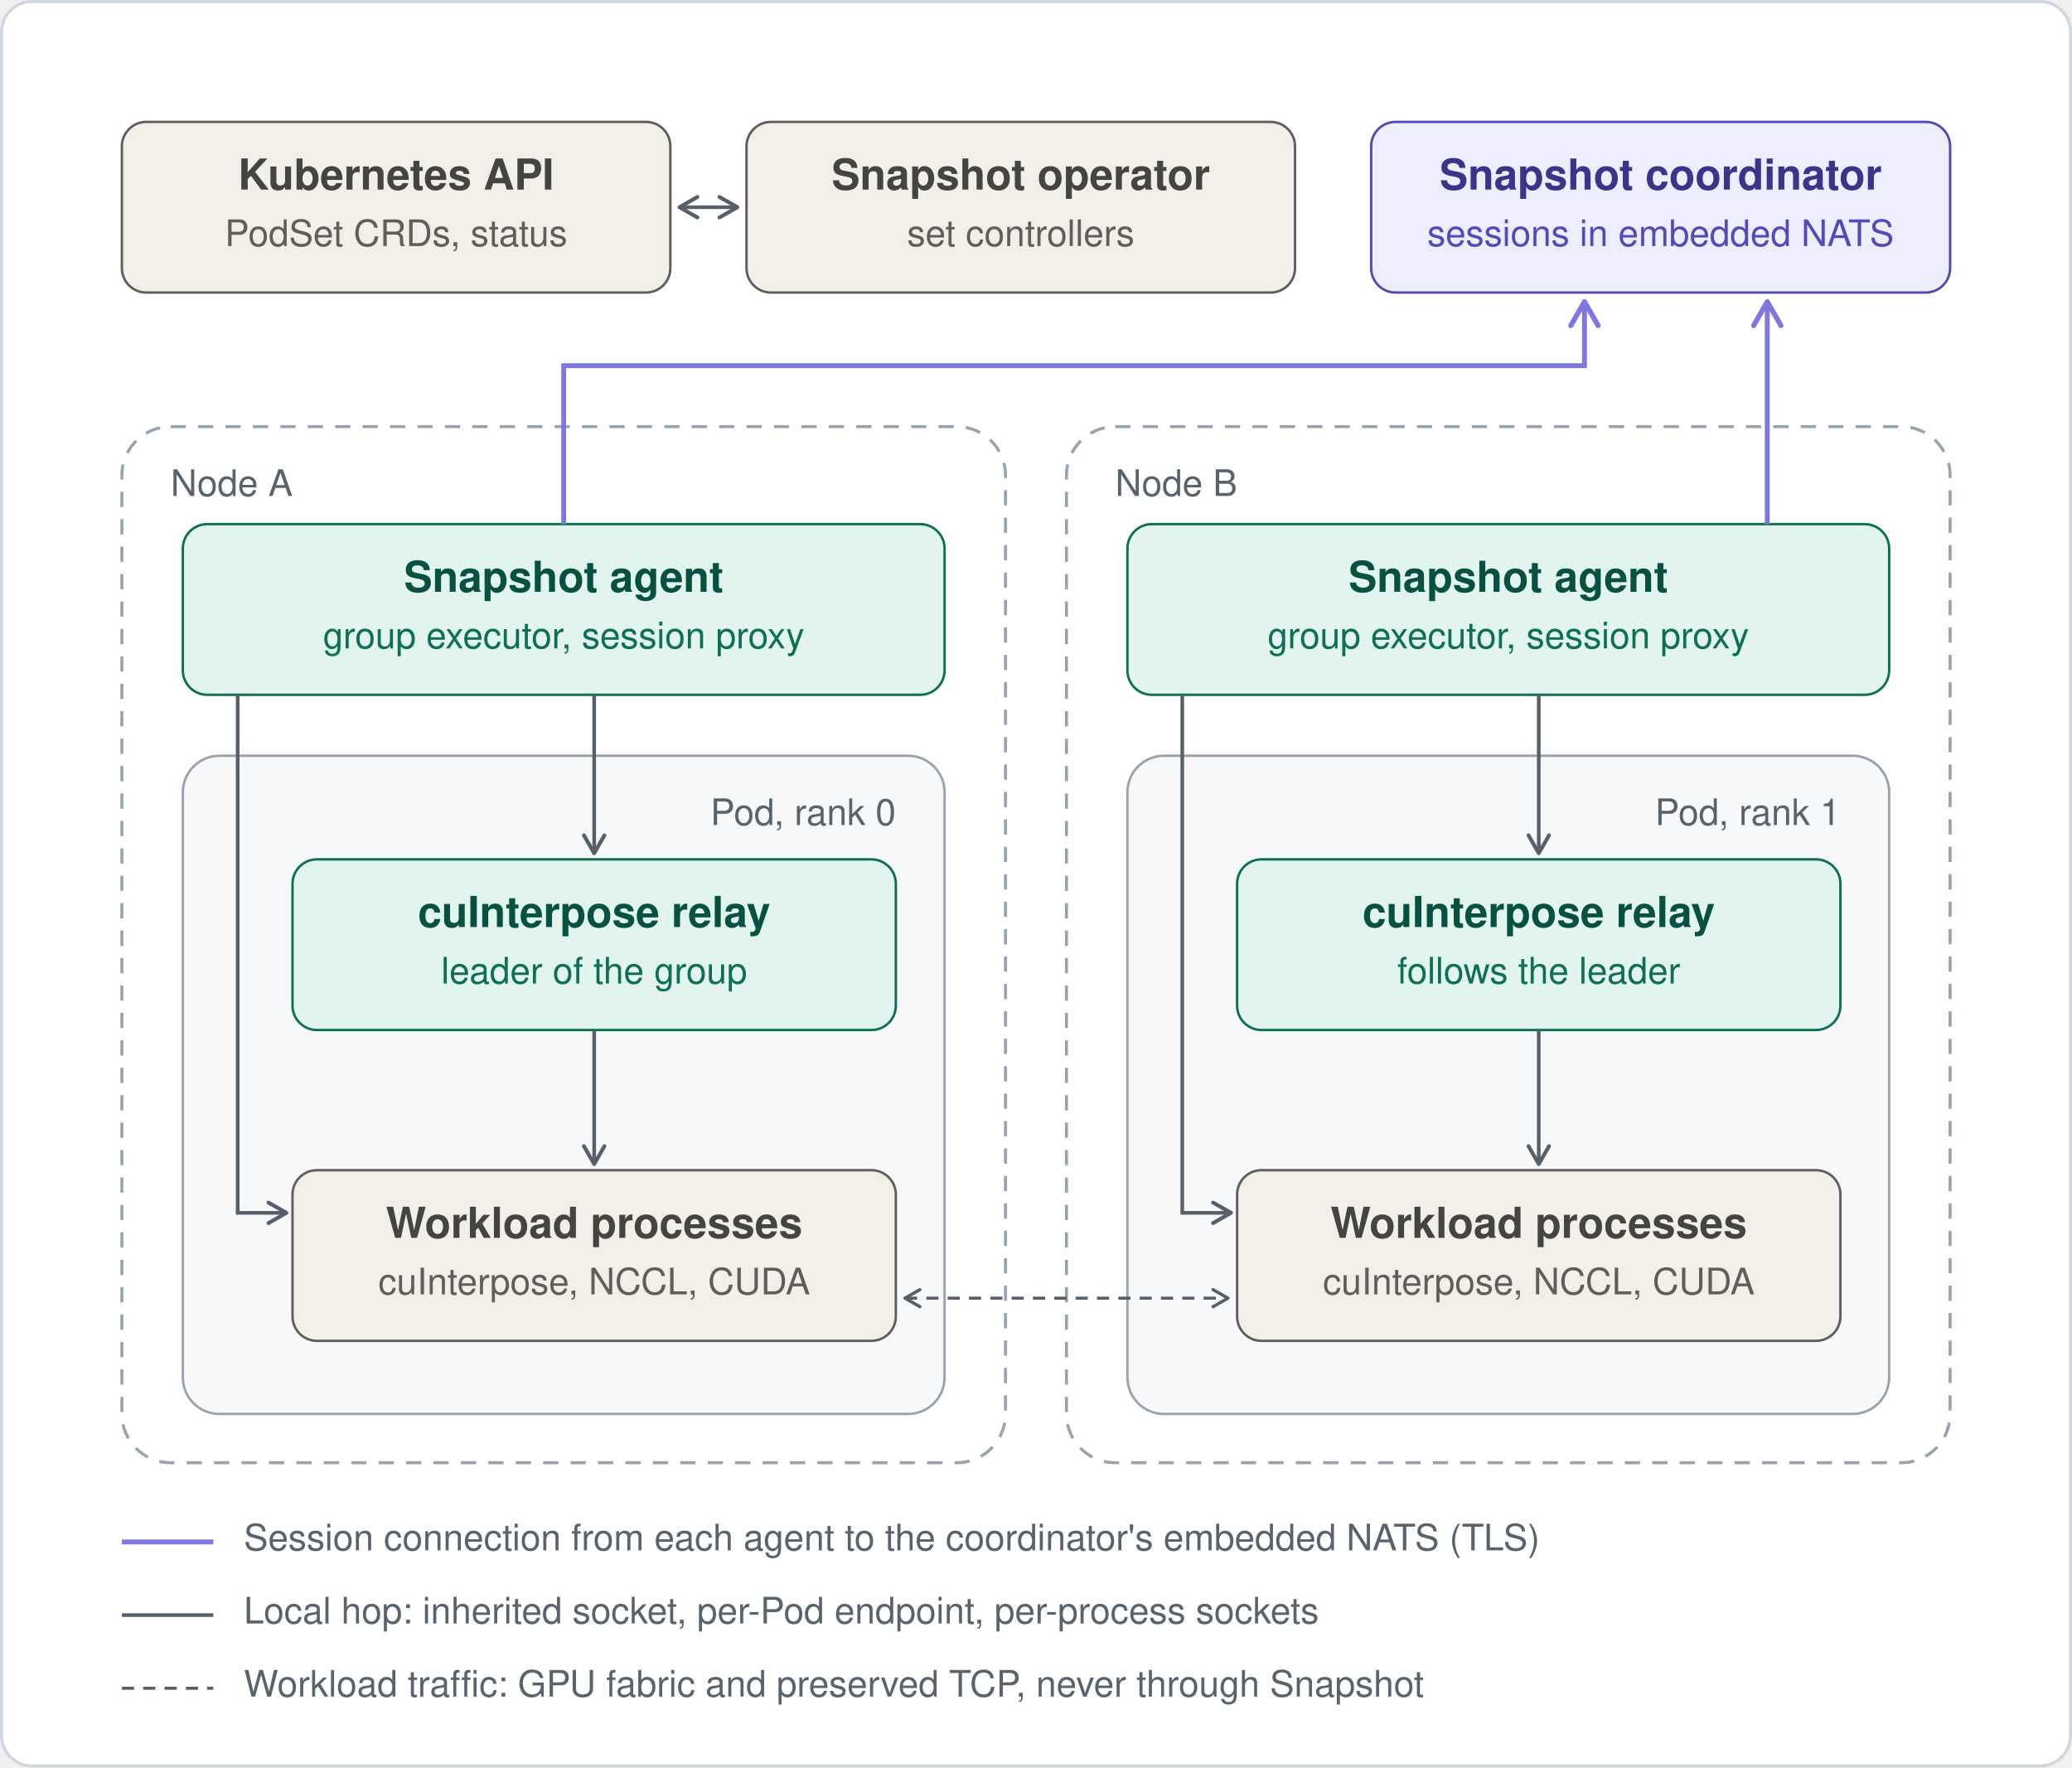
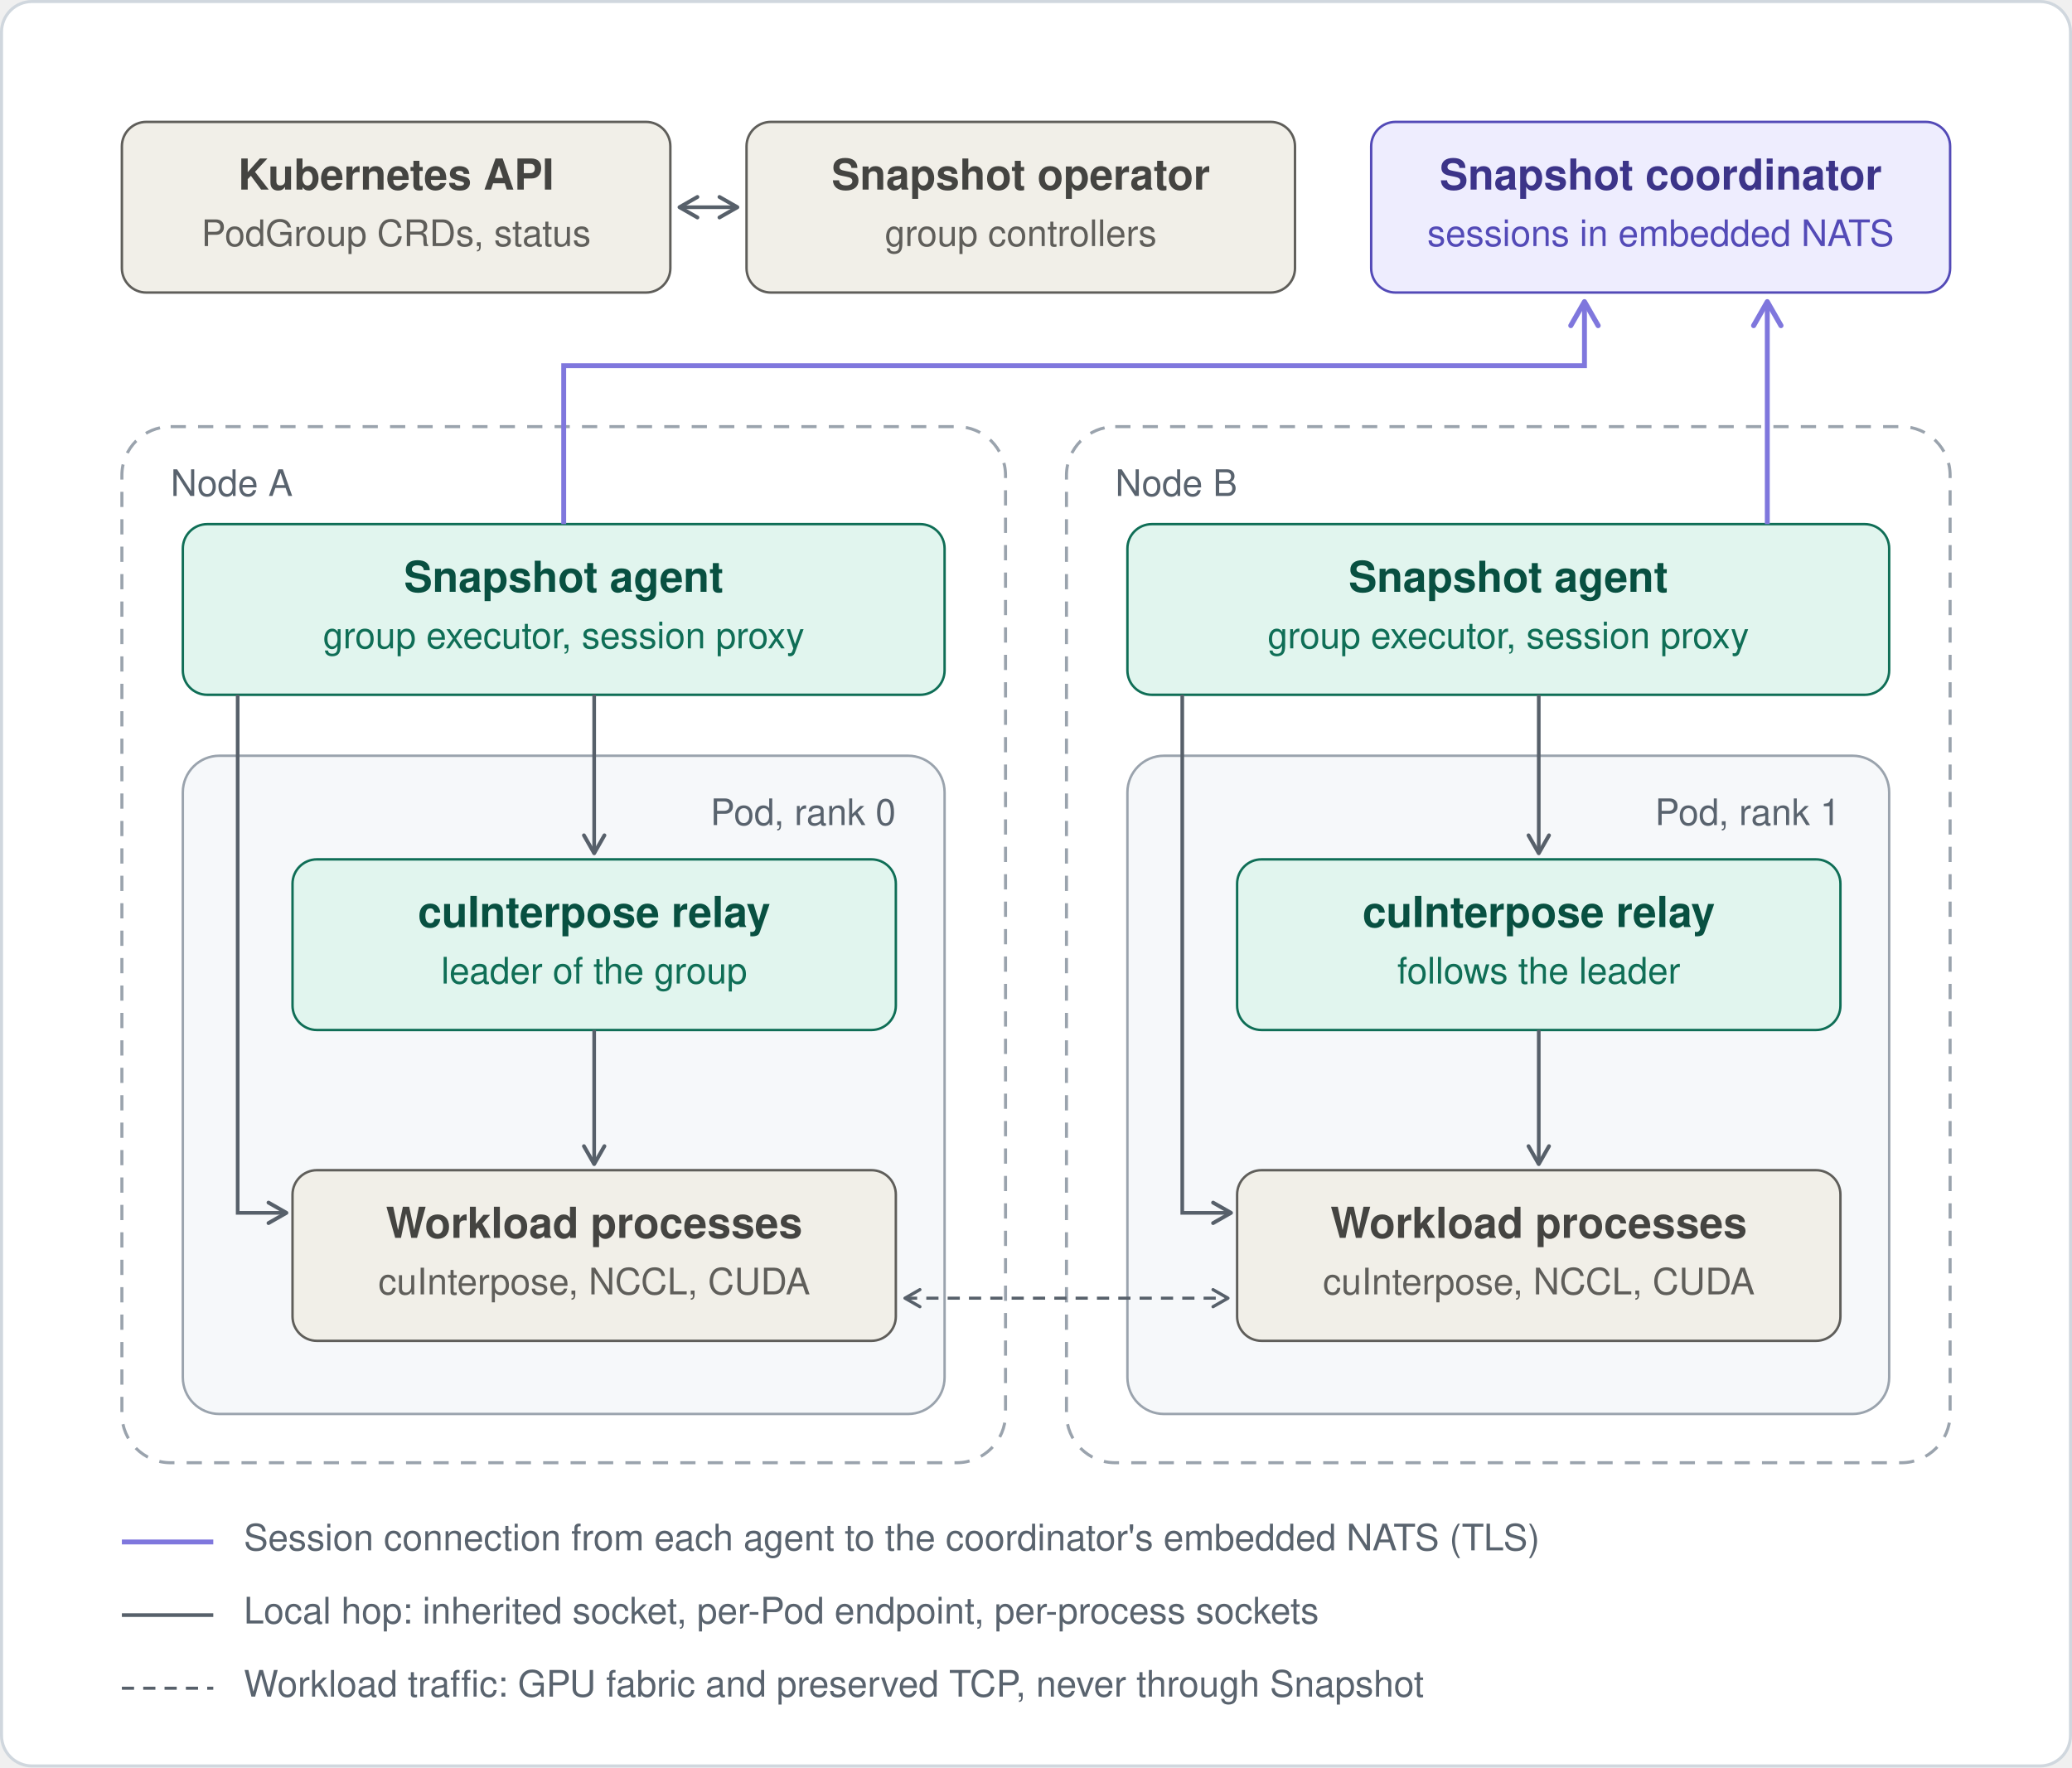
<svg xmlns="http://www.w3.org/2000/svg" width="680" height="580" viewBox="0 0 680 580" role="img" aria-labelledby="title desc">
  <style>
text{font-family:Helvetica,Arial,"Liberation Sans",sans-serif}
.bg{fill:#ffffff;stroke:#d0d7de}
.tx{fill:#1f2328}.tm{fill:#59636e}
.life{stroke:#c3c9d0}.arw{stroke:#57606a}.arwp{stroke:#7F77DD}
.ahp{stroke:#57606a;fill:none}.ahpp{stroke:#7F77DD;fill:none}
.frm{stroke:#9aa3ad;fill:none}.tag{fill:#f6f8fa;stroke:#9aa3ad}.tagt{fill:#424a53}
.note{fill:#f6f8fa;stroke:#c3c9d0}.notet{fill:#424a53}
.rnd{fill:#E1F5EE;fill-opacity:.55;stroke:#5DCAA5}.rndtag{fill:#E1F5EE;stroke:#1D9E75}.rndt{fill:#085041}
.cont{fill:none;stroke:#9aa3ad}.neutral{fill:#f6f8fa;stroke:#9aa3ad}
.k-p{fill:#EEEDFE;stroke:#534AB7}.k-p-t{fill:#3C3489}.k-p-s{fill:#534AB7}
.k-t{fill:#E1F5EE;stroke:#0F6E56}.k-t-t{fill:#085041}.k-t-s{fill:#0F6E56}
.k-g{fill:#F1EFE8;stroke:#5F5E5A}.k-g-t{fill:#444441}.k-g-s{fill:#5F5E5A}
.k-a{fill:#FAEEDA;stroke:#854F0B}.k-a-t{fill:#633806}.k-a-s{fill:#854F0B}
.k-r{fill:#FCEBEB;stroke:#A32D2D}.k-r-t{fill:#791F1F}.k-r-s{fill:#A32D2D}
.dot{fill:#1f2328}
@media (prefers-color-scheme: dark){
.bg{fill:#0d1117;stroke:#30363d}
.tx{fill:#e6edf3}.tm{fill:#9198a1}
.life{stroke:#3d444d}.arw{stroke:#9198a1}.ahp{stroke:#9198a1}
.frm{stroke:#57606a}.tag{fill:#151b23;stroke:#57606a}.tagt{fill:#d1d7e0}
.note{fill:#151b23;stroke:#3d444d}.notet{fill:#d1d7e0}
.rnd{fill:#085041;fill-opacity:.35;stroke:#1D9E75}.rndtag{fill:#085041;stroke:#5DCAA5}.rndt{fill:#E1F5EE}
.cont{stroke:#57606a}.neutral{fill:#151b23;stroke:#57606a}
.k-p{fill:#3C3489;stroke:#AFA9EC}.k-p-t{fill:#EEEDFE}.k-p-s{fill:#CECBF6}
.k-t{fill:#085041;stroke:#5DCAA5}.k-t-t{fill:#E1F5EE}.k-t-s{fill:#9FE1CB}
.k-g{fill:#444441;stroke:#B4B2A9}.k-g-t{fill:#F1EFE8}.k-g-s{fill:#D3D1C7}
.k-a{fill:#633806;stroke:#EF9F27}.k-a-t{fill:#FAEEDA}.k-a-s{fill:#FAC775}
.k-r{fill:#791F1F;stroke:#F09595}.k-r-t{fill:#FCEBEB}.k-r-s{fill:#F7C1C1}
.dot{fill:#e6edf3}
}
</style>
  <defs>
    <marker id="ah" viewBox="0 0 10 10" refX="8.5" refY="5" markerWidth="7" markerHeight="7" orient="auto-start-reverse">
      <path class="ahp" d="M1.5 1L8.5 5L1.5 9" stroke-width="1.5" stroke-linecap="round" stroke-linejoin="round" />
    </marker>
    <marker id="ahP" viewBox="0 0 10 10" refX="8.5" refY="5" markerWidth="7" markerHeight="7" orient="auto-start-reverse">
      <path class="ahpp" d="M1.5 1L8.5 5L1.5 9" stroke-width="1.5" stroke-linecap="round" stroke-linejoin="round" />
    </marker>
  </defs>
  <rect class="bg" x="0.5" y="0.5" width="679" height="579" rx="10" />
  <rect class="k-g" x="40.0" y="40.0" width="180.0" height="56.0" rx="8" stroke-width="0.8" />
  <text x="130.0" y="59.0" class="k-g-t" font-size="14" font-weight="700" text-anchor="middle" dominant-baseline="central">Kubernetes API</text>
-   <text x="130.0" y="78.0" class="k-g-s" font-size="12" font-weight="400" text-anchor="middle" dominant-baseline="central">PodSet CRDs, status</text>
+   <text x="130.0" y="78.0" class="k-g-s" font-size="12" font-weight="400" text-anchor="middle" dominant-baseline="central">PodGroup CRDs, status</text>
  <rect class="k-g" x="245.0" y="40.0" width="180.0" height="56.0" rx="8" stroke-width="0.8" />
  <text x="335.0" y="59.0" class="k-g-t" font-size="14" font-weight="700" text-anchor="middle" dominant-baseline="central">Snapshot operator</text>
-   <text x="335.0" y="78.0" class="k-g-s" font-size="12" font-weight="400" text-anchor="middle" dominant-baseline="central">set controllers</text>
+   <text x="335.0" y="78.0" class="k-g-s" font-size="12" font-weight="400" text-anchor="middle" dominant-baseline="central">group controllers</text>
  <rect class="k-p" x="450.0" y="40.0" width="190.0" height="56.0" rx="8" stroke-width="0.8" />
  <text x="545.0" y="59.0" class="k-p-t" font-size="14" font-weight="700" text-anchor="middle" dominant-baseline="central">Snapshot coordinator</text>
  <text x="545.0" y="78.0" class="k-p-s" font-size="12" font-weight="400" text-anchor="middle" dominant-baseline="central">sessions in embedded NATS</text>
  <line class="arw" x1="223.0" y1="68.0" x2="242.0" y2="68.0" stroke-width="1.2" marker-start="url(#ah)" marker-end="url(#ah)" />
  <rect class="cont" x="40" y="140" width="290" height="340" rx="16" stroke-width="1" stroke-dasharray="5 4" />
  <text x="56.0" y="160.0" class="tm" font-size="12" font-weight="400" text-anchor="start" dominant-baseline="central">Node A</text>
  <rect class="cont" x="350" y="140" width="290" height="340" rx="16" stroke-width="1" stroke-dasharray="5 4" />
  <text x="366.0" y="160.0" class="tm" font-size="12" font-weight="400" text-anchor="start" dominant-baseline="central">Node B</text>
  <rect class="k-t" x="60.0" y="172.0" width="250.0" height="56.0" rx="8" stroke-width="0.8" />
  <text x="185.0" y="191.0" class="k-t-t" font-size="14" font-weight="700" text-anchor="middle" dominant-baseline="central">Snapshot agent</text>
  <text x="185.0" y="210.0" class="k-t-s" font-size="12" font-weight="400" text-anchor="middle" dominant-baseline="central">group executor, session proxy</text>
  <rect class="neutral" x="60" y="248" width="250" height="216" rx="12" stroke-width="0.8" />
  <text x="294.0" y="268.0" class="tm" font-size="12" font-weight="400" text-anchor="end" dominant-baseline="central">Pod, rank 0</text>
  <rect class="k-t" x="96.0" y="282.0" width="198.0" height="56.0" rx="8" stroke-width="0.8" />
  <text x="195.0" y="301.0" class="k-t-t" font-size="14" font-weight="700" text-anchor="middle" dominant-baseline="central">cuInterpose relay</text>
  <text x="195.0" y="320.0" class="k-t-s" font-size="12" font-weight="400" text-anchor="middle" dominant-baseline="central">leader of the group</text>
  <rect class="k-g" x="96.0" y="384.0" width="198.0" height="56.0" rx="8" stroke-width="0.8" />
  <text x="195.0" y="403.0" class="k-g-t" font-size="14" font-weight="700" text-anchor="middle" dominant-baseline="central">Workload processes</text>
  <text x="195.0" y="422.0" class="k-g-s" font-size="12" font-weight="400" text-anchor="middle" dominant-baseline="central">cuInterpose, NCCL, CUDA</text>
  <line class="arw" x1="195.0" y1="228.0" x2="195.0" y2="280.0" stroke-width="1.2" marker-end="url(#ah)" />
  <line class="arw" x1="195.0" y1="338.0" x2="195.0" y2="382.0" stroke-width="1.2" marker-end="url(#ah)" />
  <path class="arw" d="M78 228 L78 398 L94 398" fill="none" stroke-width="1.2" marker-end="url(#ah)" />
  <rect class="k-t" x="370.0" y="172.0" width="250.0" height="56.0" rx="8" stroke-width="0.8" />
  <text x="495.0" y="191.0" class="k-t-t" font-size="14" font-weight="700" text-anchor="middle" dominant-baseline="central">Snapshot agent</text>
  <text x="495.0" y="210.0" class="k-t-s" font-size="12" font-weight="400" text-anchor="middle" dominant-baseline="central">group executor, session proxy</text>
  <rect class="neutral" x="370" y="248" width="250" height="216" rx="12" stroke-width="0.8" />
  <text x="604.0" y="268.0" class="tm" font-size="12" font-weight="400" text-anchor="end" dominant-baseline="central">Pod, rank 1</text>
  <rect class="k-t" x="406.0" y="282.0" width="198.0" height="56.0" rx="8" stroke-width="0.8" />
  <text x="505.0" y="301.0" class="k-t-t" font-size="14" font-weight="700" text-anchor="middle" dominant-baseline="central">cuInterpose relay</text>
  <text x="505.0" y="320.0" class="k-t-s" font-size="12" font-weight="400" text-anchor="middle" dominant-baseline="central">follows the leader</text>
  <rect class="k-g" x="406.0" y="384.0" width="198.0" height="56.0" rx="8" stroke-width="0.8" />
  <text x="505.0" y="403.0" class="k-g-t" font-size="14" font-weight="700" text-anchor="middle" dominant-baseline="central">Workload processes</text>
  <text x="505.0" y="422.0" class="k-g-s" font-size="12" font-weight="400" text-anchor="middle" dominant-baseline="central">cuInterpose, NCCL, CUDA</text>
  <line class="arw" x1="505.0" y1="228.0" x2="505.0" y2="280.0" stroke-width="1.2" marker-end="url(#ah)" />
  <line class="arw" x1="505.0" y1="338.0" x2="505.0" y2="382.0" stroke-width="1.2" marker-end="url(#ah)" />
  <path class="arw" d="M388 228 L388 398 L404 398" fill="none" stroke-width="1.2" marker-end="url(#ah)" />
  <path class="arwp" d="M185 172 L185 120 L520 120 L520 99" fill="none" stroke-width="1.6" marker-end="url(#ahP)" />
  <line class="arwp" x1="580.0" y1="172.0" x2="580.0" y2="99.0" stroke-width="1.6" marker-end="url(#ahP)" />
  <line class="arw" x1="297.0" y1="426.0" x2="403.0" y2="426.0" stroke-width="1" stroke-dasharray="4 3" marker-start="url(#ah)" marker-end="url(#ah)" />
  <line class="arwp" x1="40.0" y1="506.0" x2="70.0" y2="506.0" stroke-width="1.6" />
  <text x="80.0" y="506.0" class="tm" font-size="12" font-weight="400" text-anchor="start" dominant-baseline="central">Session connection from each agent to the coordinator's embedded NATS (TLS)</text>
  <line class="arw" x1="40.0" y1="530.0" x2="70.0" y2="530.0" stroke-width="1.2" />
  <text x="80.0" y="530.0" class="tm" font-size="12" font-weight="400" text-anchor="start" dominant-baseline="central">Local hop: inherited socket, per-Pod endpoint, per-process sockets</text>
  <line class="arw" x1="40.0" y1="554.0" x2="70.0" y2="554.0" stroke-width="1" stroke-dasharray="4 3" />
  <text x="80.0" y="554.0" class="tm" font-size="12" font-weight="400" text-anchor="start" dominant-baseline="central">Workload traffic: GPU fabric and preserved TCP, never through Snapshot</text>
</svg>
